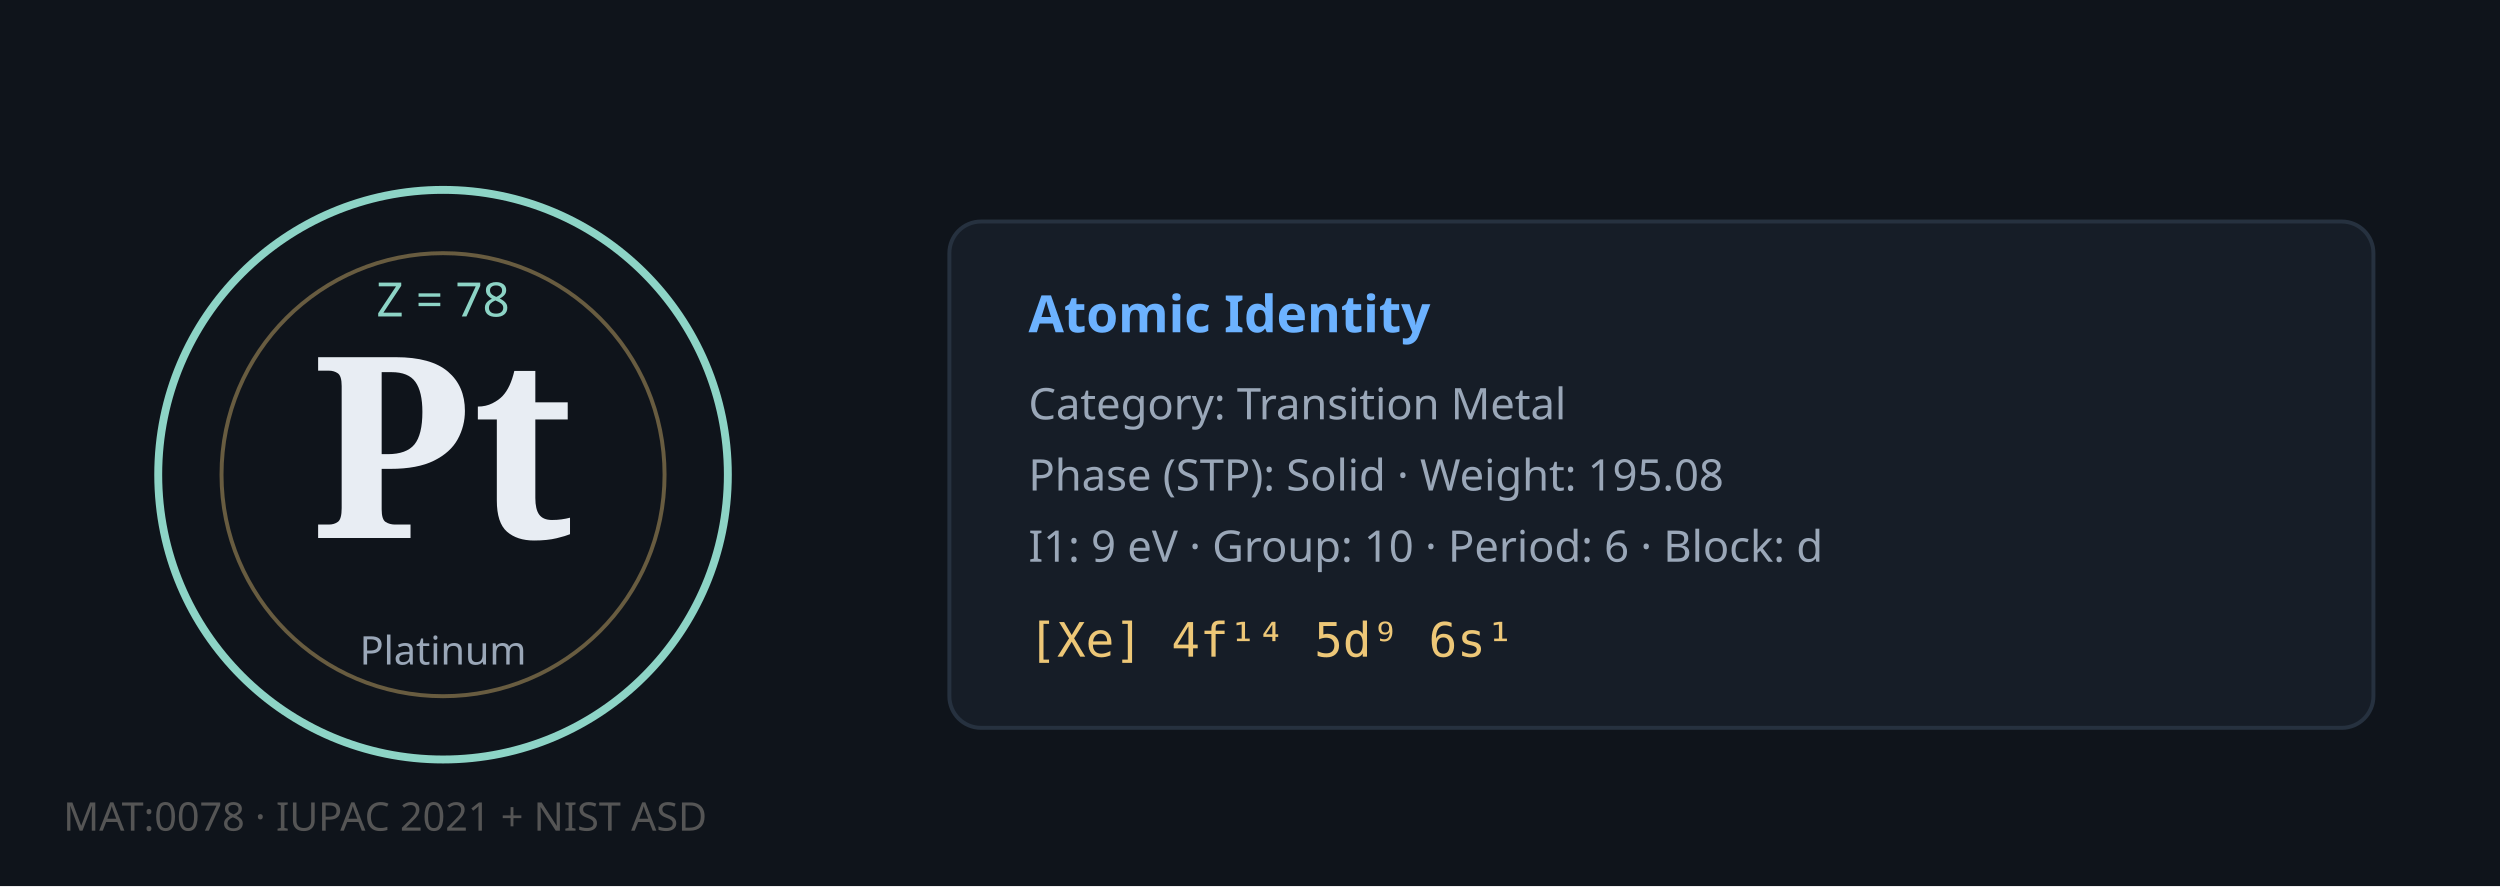
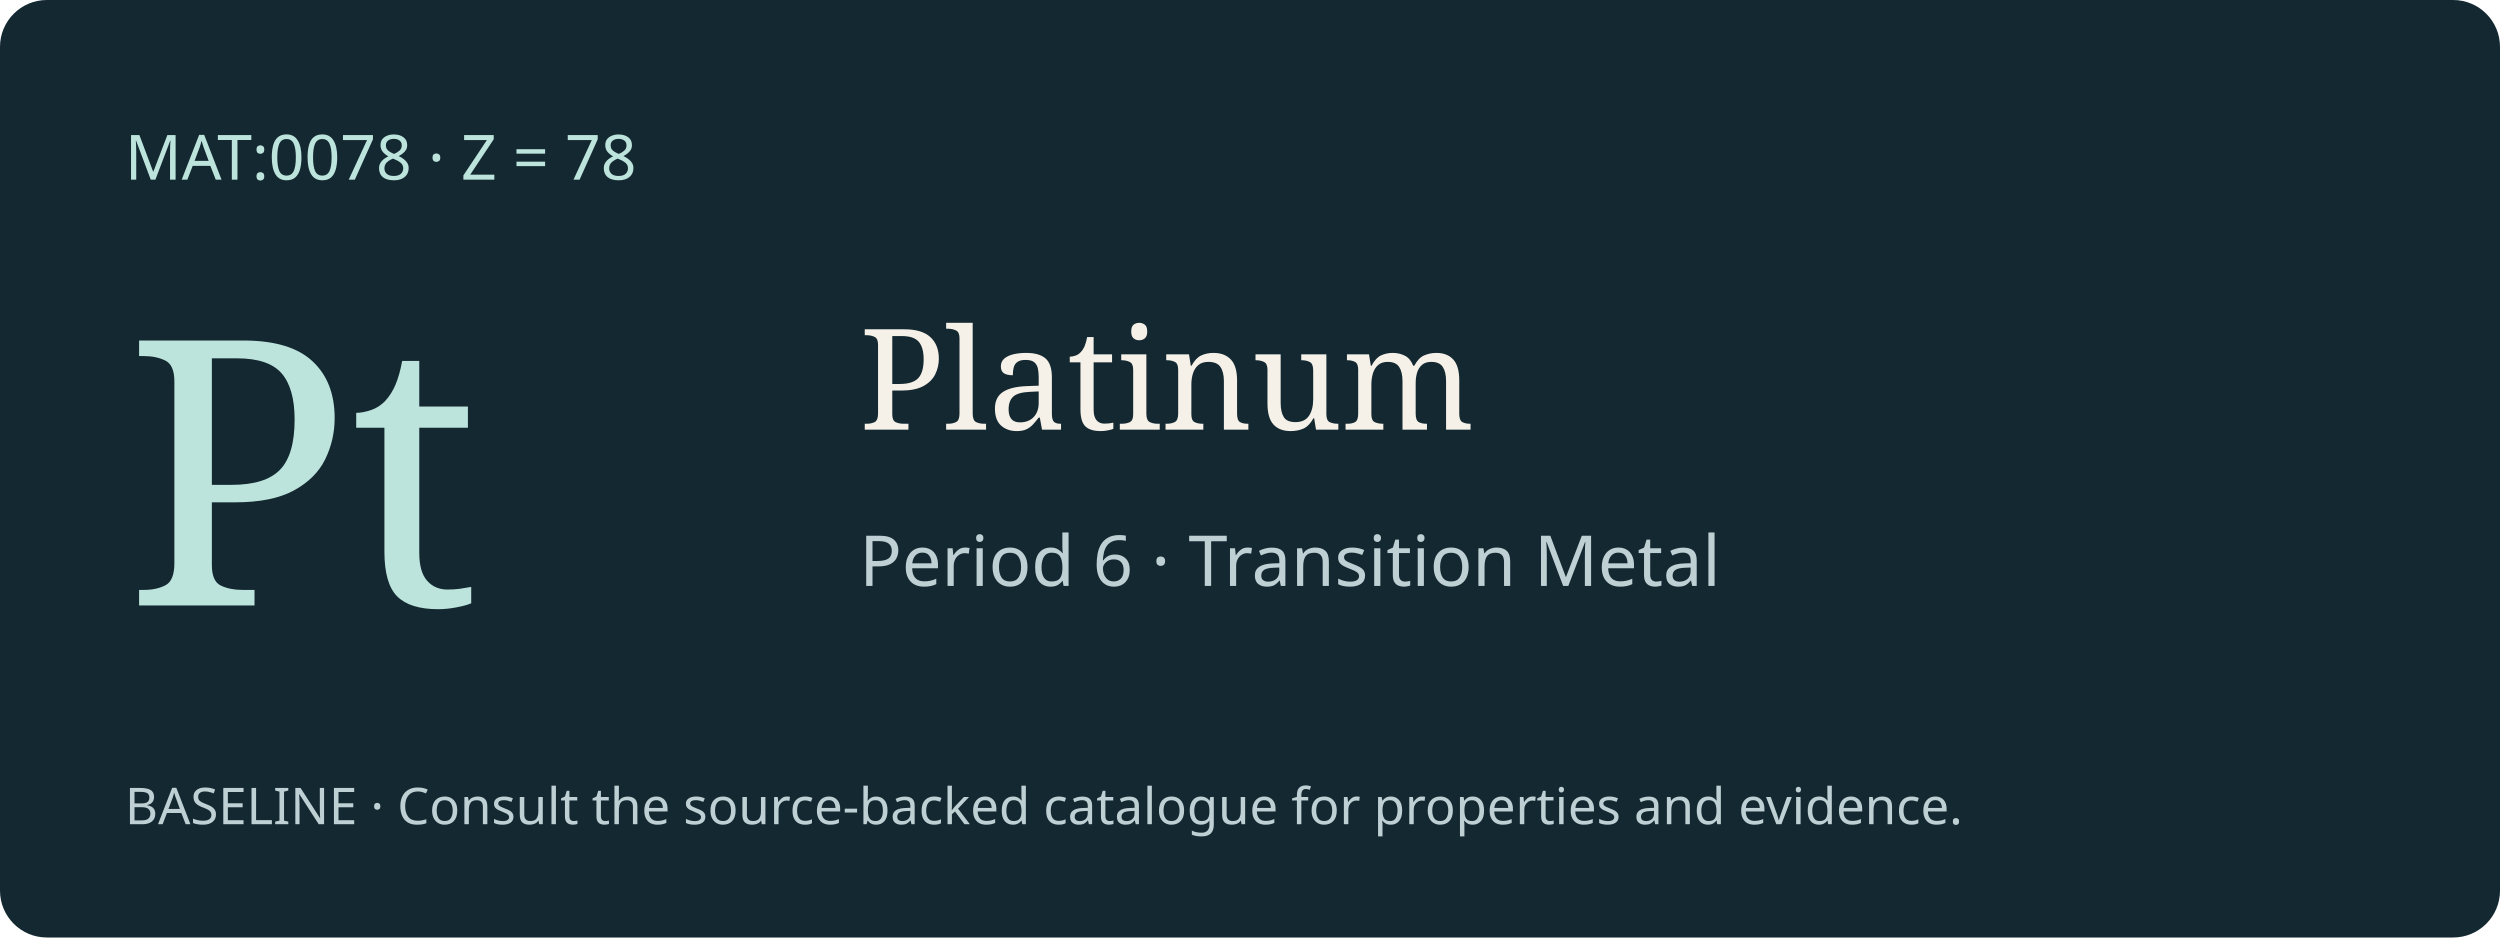
- <svg xmlns="http://www.w3.org/2000/svg" viewBox="0 0 632 224" width="632" height="224" role="img">
-   <rect width="632" height="224" fill="#0f141b" />
-   <circle cx="112" cy="120" r="72" fill="none" stroke="#8dd4c6" stroke-width="2" />
-   <circle cx="112" cy="120" r="56" fill="none" stroke="#edc777" stroke-width="1" opacity="0.4" />
-   <text x="112" y="80" text-anchor="middle" font-family="system-ui,sans-serif" font-size="12" fill="#8dd4c6">Z = 78</text>
-   <text x="112" y="136" text-anchor="middle" font-family="Georgia,serif" font-size="64" font-weight="700" fill="#e8edf3">Pt</text>
-   <text x="112" y="168" text-anchor="middle" font-family="system-ui,sans-serif" font-size="10" fill="#9aa7b8">Platinum</text>
-   <rect x="240" y="56" width="360" height="128" rx="8" fill="#161d27" stroke="#26313f" />
-   <text x="260" y="84" font-family="system-ui,sans-serif" font-size="13" font-weight="700" fill="#6cb2ff">Atomic Identity</text>
-   <text x="260" y="106" font-family="system-ui,sans-serif" font-size="11" fill="#9aa7b8">Category: Transition Metal</text>
-   <text x="260" y="124" font-family="system-ui,sans-serif" font-size="11" fill="#9aa7b8">Phase (STP): Solid  ·  Weight: 195.08</text>
-   <text x="260" y="142" font-family="system-ui,sans-serif" font-size="11" fill="#9aa7b8">I1: 9 eV  ·  Group: 10  ·  Period: 6  ·  Block: d</text>
-   <text x="260" y="166" font-family="Consolas,monospace" font-size="12" fill="#edc777">[Xe] 4f¹⁴ 5d⁹ 6s¹</text>
-   <text x="16" y="210" font-family="system-ui,sans-serif" font-size="10" fill="#555">MAT:0078 · IUPAC 2021 + NIST ASD</text>
+ <svg xmlns="http://www.w3.org/2000/svg" viewBox="0 0 640 240" role="img">
+   <rect width="640" height="240" rx="12" fill="#142831" />
+   <text x="32" y="46" fill="#bde4dc" font-family="sans-serif" font-size="16">MAT:0078 · Z = 78</text>
+   <text x="32" y="155" fill="#bde4dc" font-family="serif" font-size="95">Pt</text>
+   <text x="220" y="110" fill="#f5f1e8" font-family="serif" font-size="36">Platinum</text>
+   <text x="220" y="150" fill="#bed0d3" font-family="sans-serif" font-size="18">Period 6 · Transition Metal</text>
+   <text x="32" y="211" fill="#bed0d3" font-family="sans-serif" font-size="13">BASELINE · Consult the source-backed catalogue for properties and evidence.</text>
</svg>
